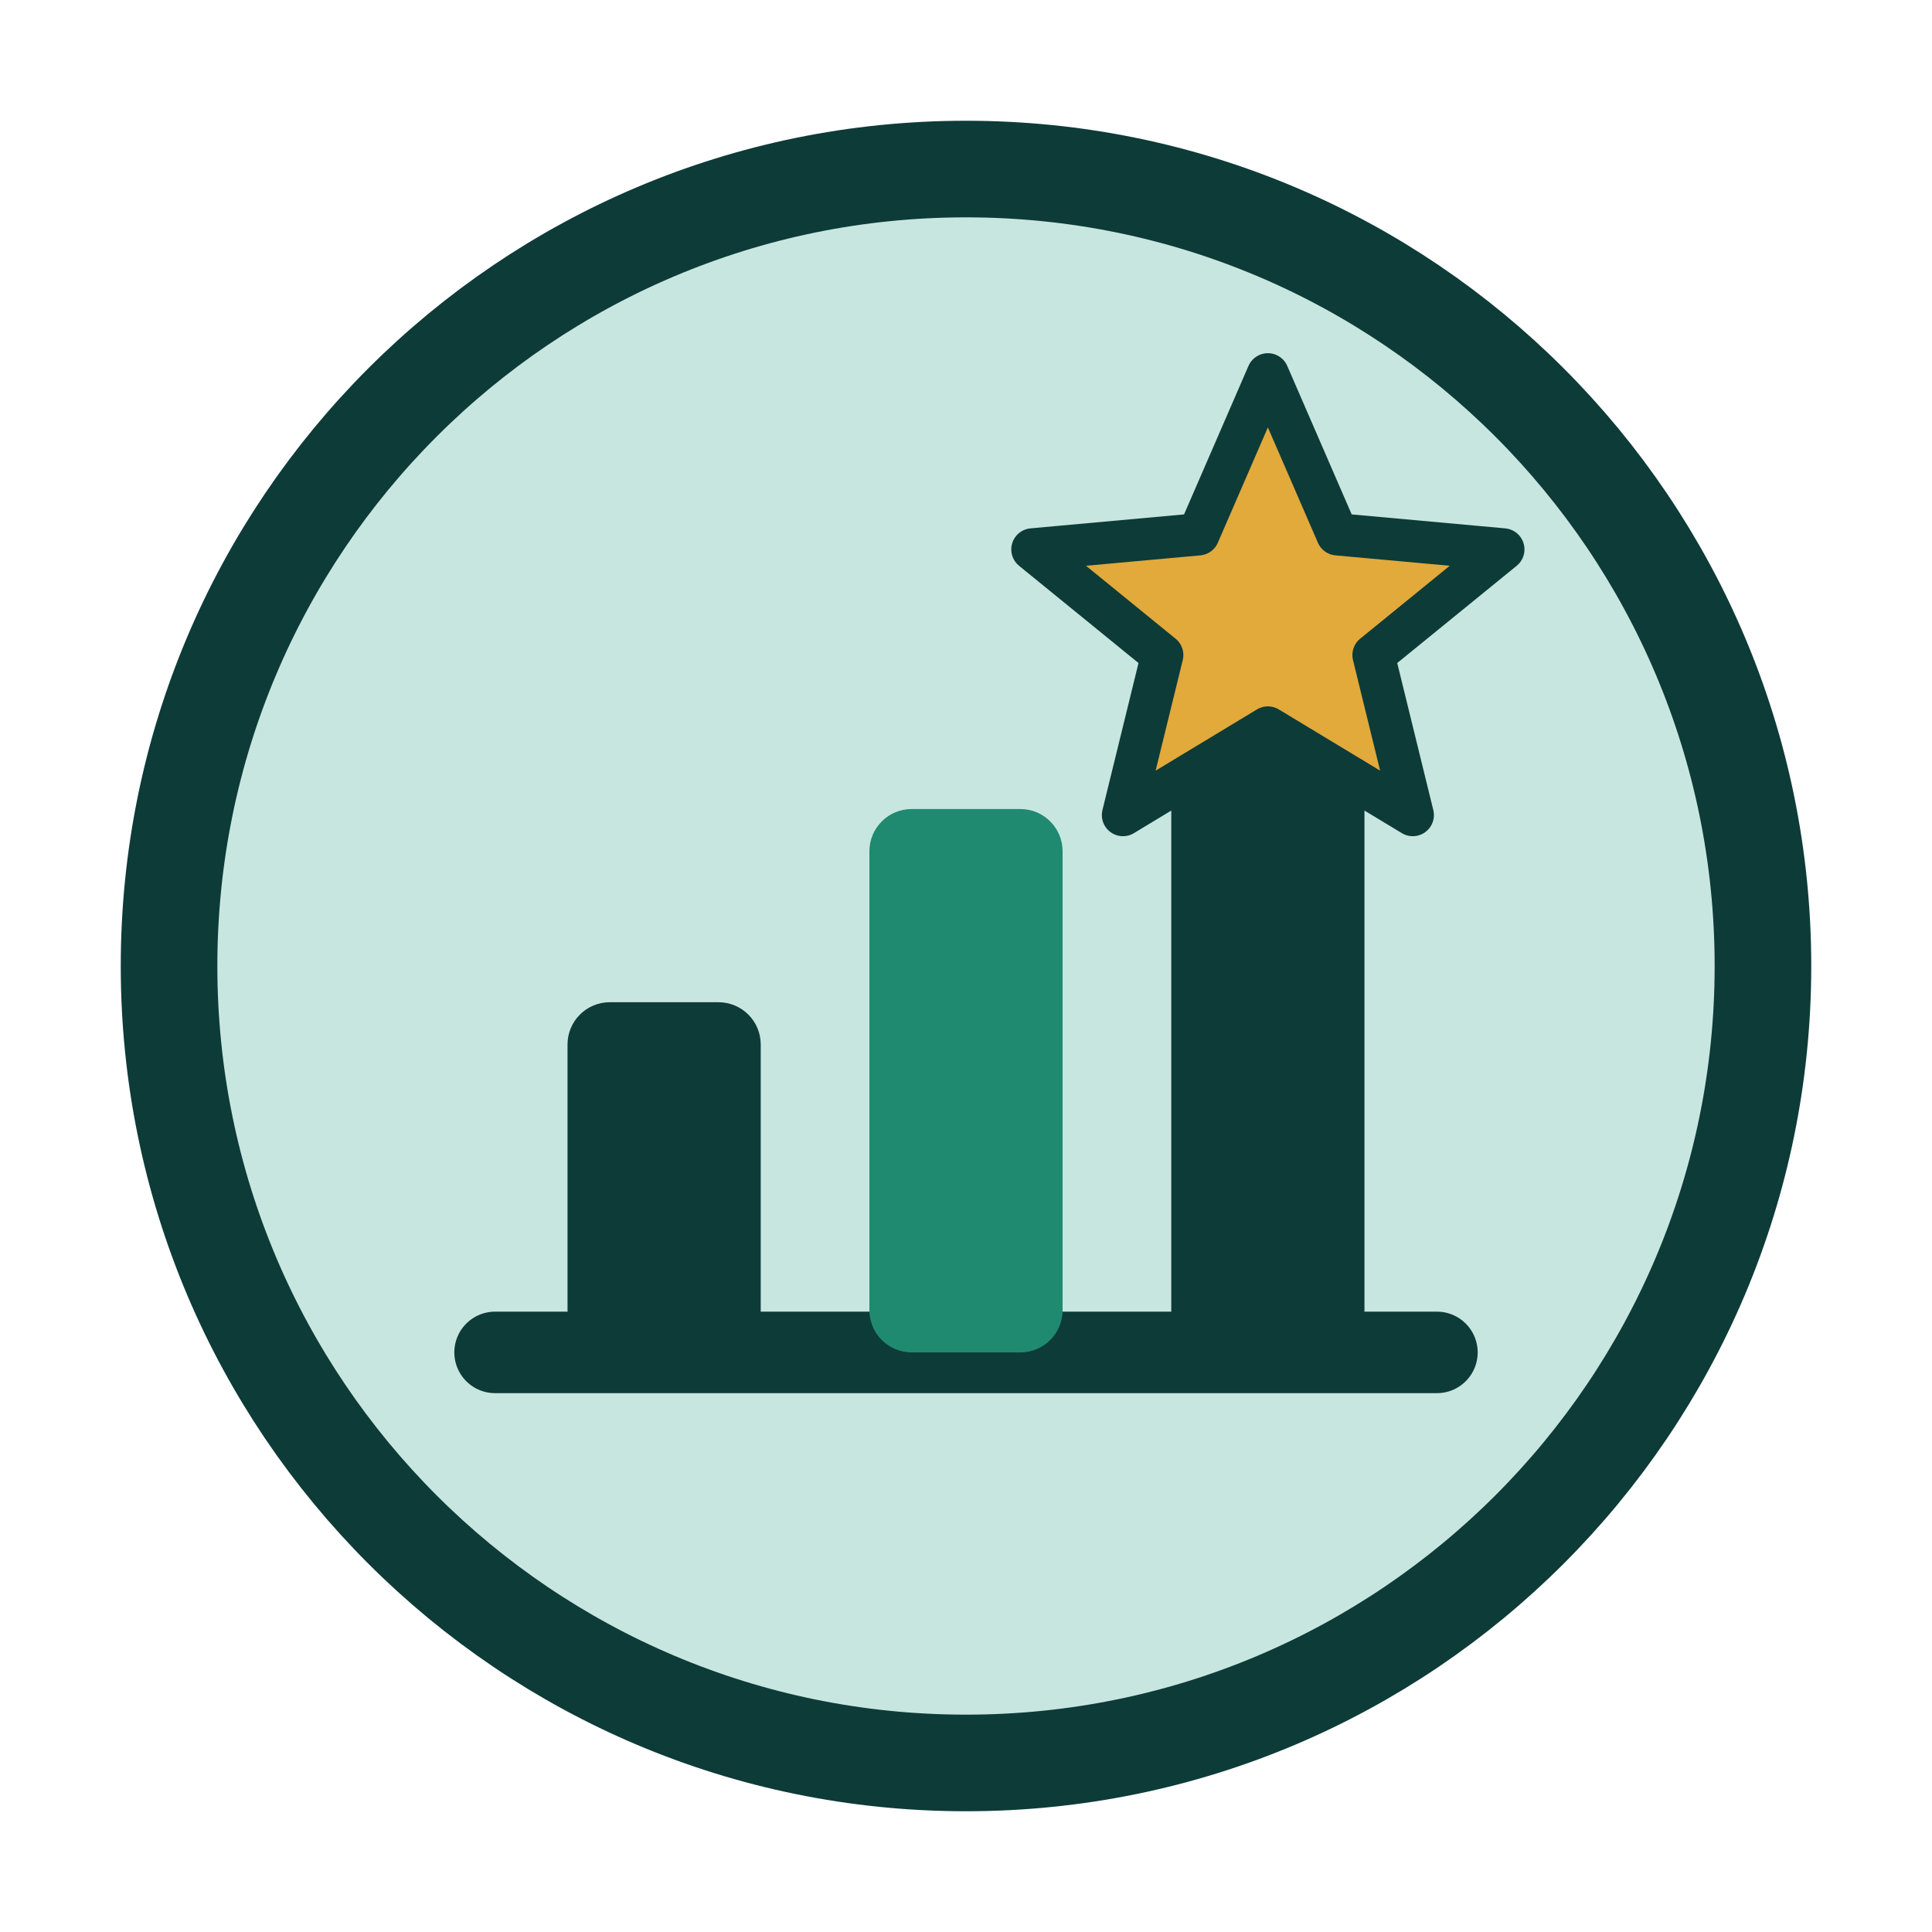
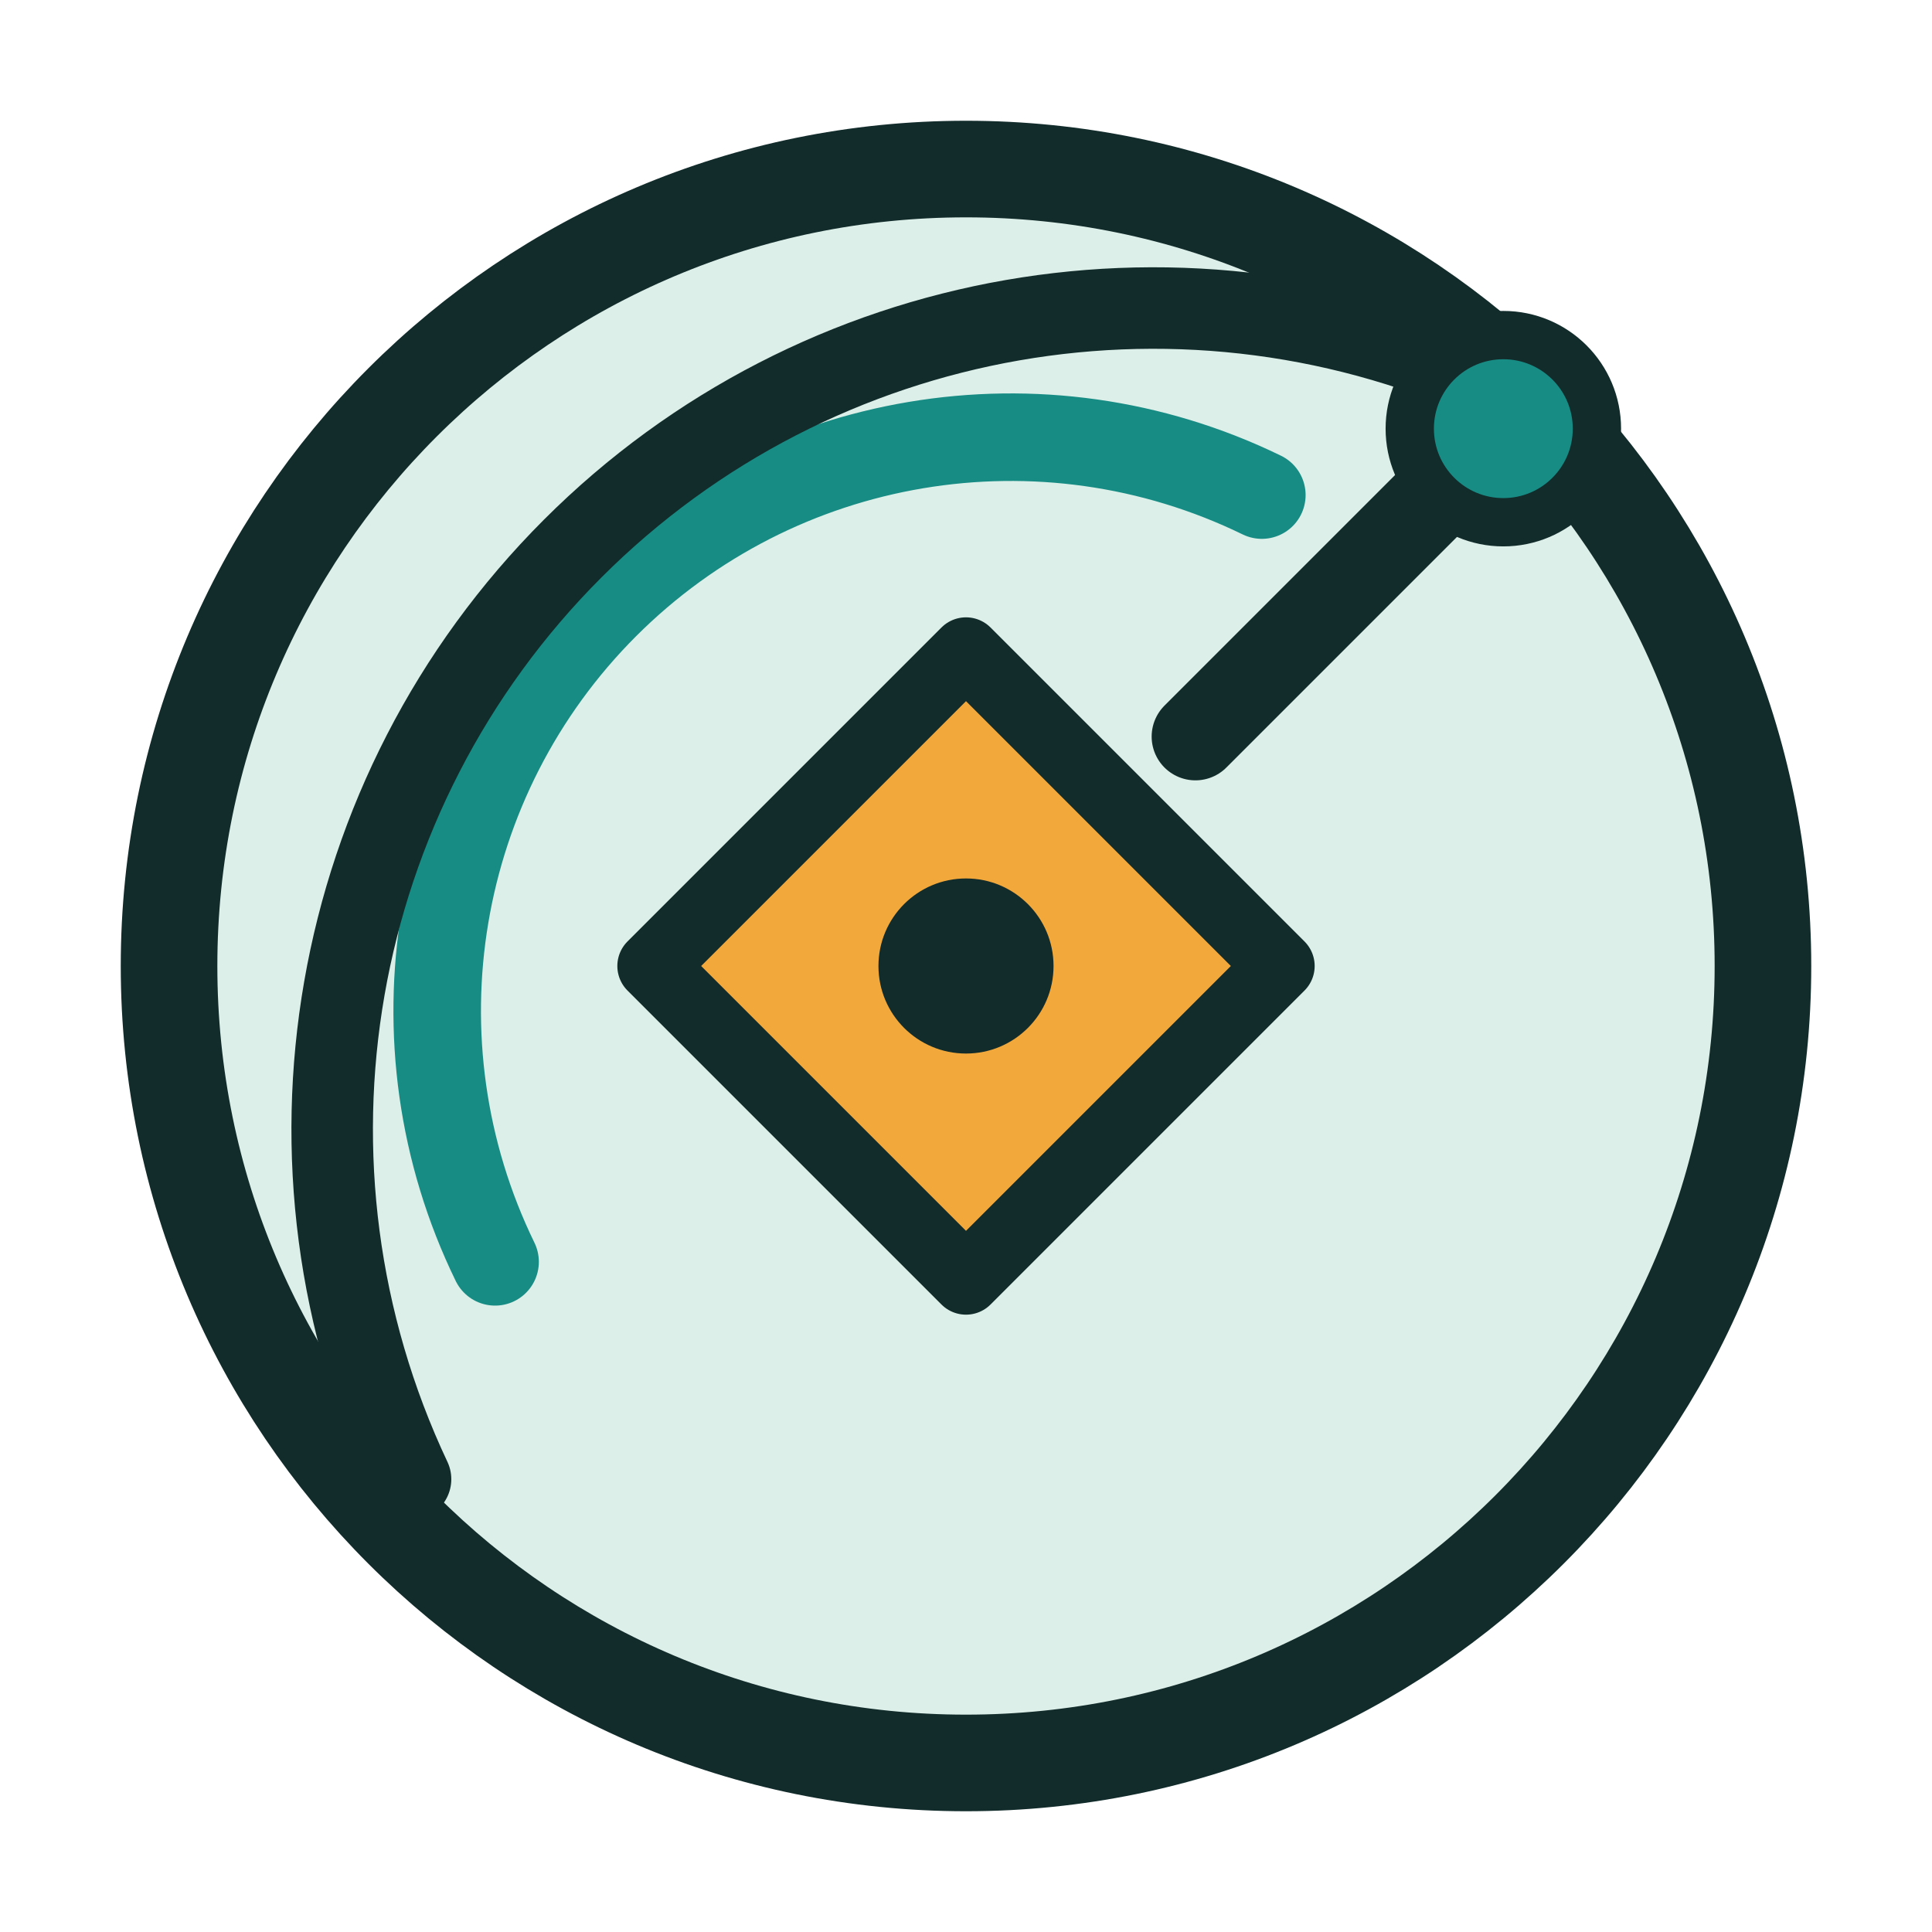
<svg xmlns="http://www.w3.org/2000/svg" viewBox="0 0 32 32" fill="none" role="img" aria-label="SEO Master">
-   <circle cx="16" cy="16" r="13.2" fill="#C8E6E0" stroke="#0D3B38" stroke-width="1.6" />
-   <path d="M8.2 22.4h15.6" stroke="#0D3B38" stroke-width="1.35" stroke-linecap="round" />
-   <rect x="9.4" y="16.6" width="3.2" height="5.8" rx="0.7" fill="#0D3B38" />
-   <rect x="14.4" y="13.4" width="3.2" height="9" rx="0.7" fill="#1F8A70" />
-   <rect x="19.4" y="9.8" width="3.2" height="12.6" rx="0.7" fill="#0D3B38" />
-   <path d="M21 6.2 L22.15 8.85 L24.9 9.1 L22.75 10.85 L23.4 13.5 L21 12.05 L18.6 13.5 L19.25 10.85 L17.1 9.1 L19.85 8.85 Z" fill="#E2A93B" stroke="#0D3B38" stroke-width="0.7" stroke-linejoin="round" />
+   <circle cx="16" cy="16" r="13.2" fill="#DCEFE8" stroke="#122B2B" stroke-width="1.6" />
+   <path d="M8.2 20.9a9.5 9.5 0 0 1 12.7-12.7" stroke="#178C85" stroke-width="1.45" stroke-linecap="round" />
+   <path d="M6.8 24.5a13.6 13.6 0 0 1 18.1-18.1" stroke="#122B2B" stroke-width="1.35" stroke-linecap="round" />
+   <path d="m16 10.8 5.2 5.2-5.2 5.2-5.2-5.2 5.2-5.2Z" fill="#F2A83B" stroke="#122B2B" stroke-width="1.15" stroke-linejoin="round" />
+   <circle cx="16" cy="16" r="1.45" fill="#122B2B" />
+   <path d="m19.8 12.2 4.7-4.7" stroke="#122B2B" stroke-width="1.45" stroke-linecap="round" />
+   <circle cx="24.9" cy="7.1" r="1.55" fill="#178C85" stroke="#122B2B" stroke-width="0.8" />
</svg>
